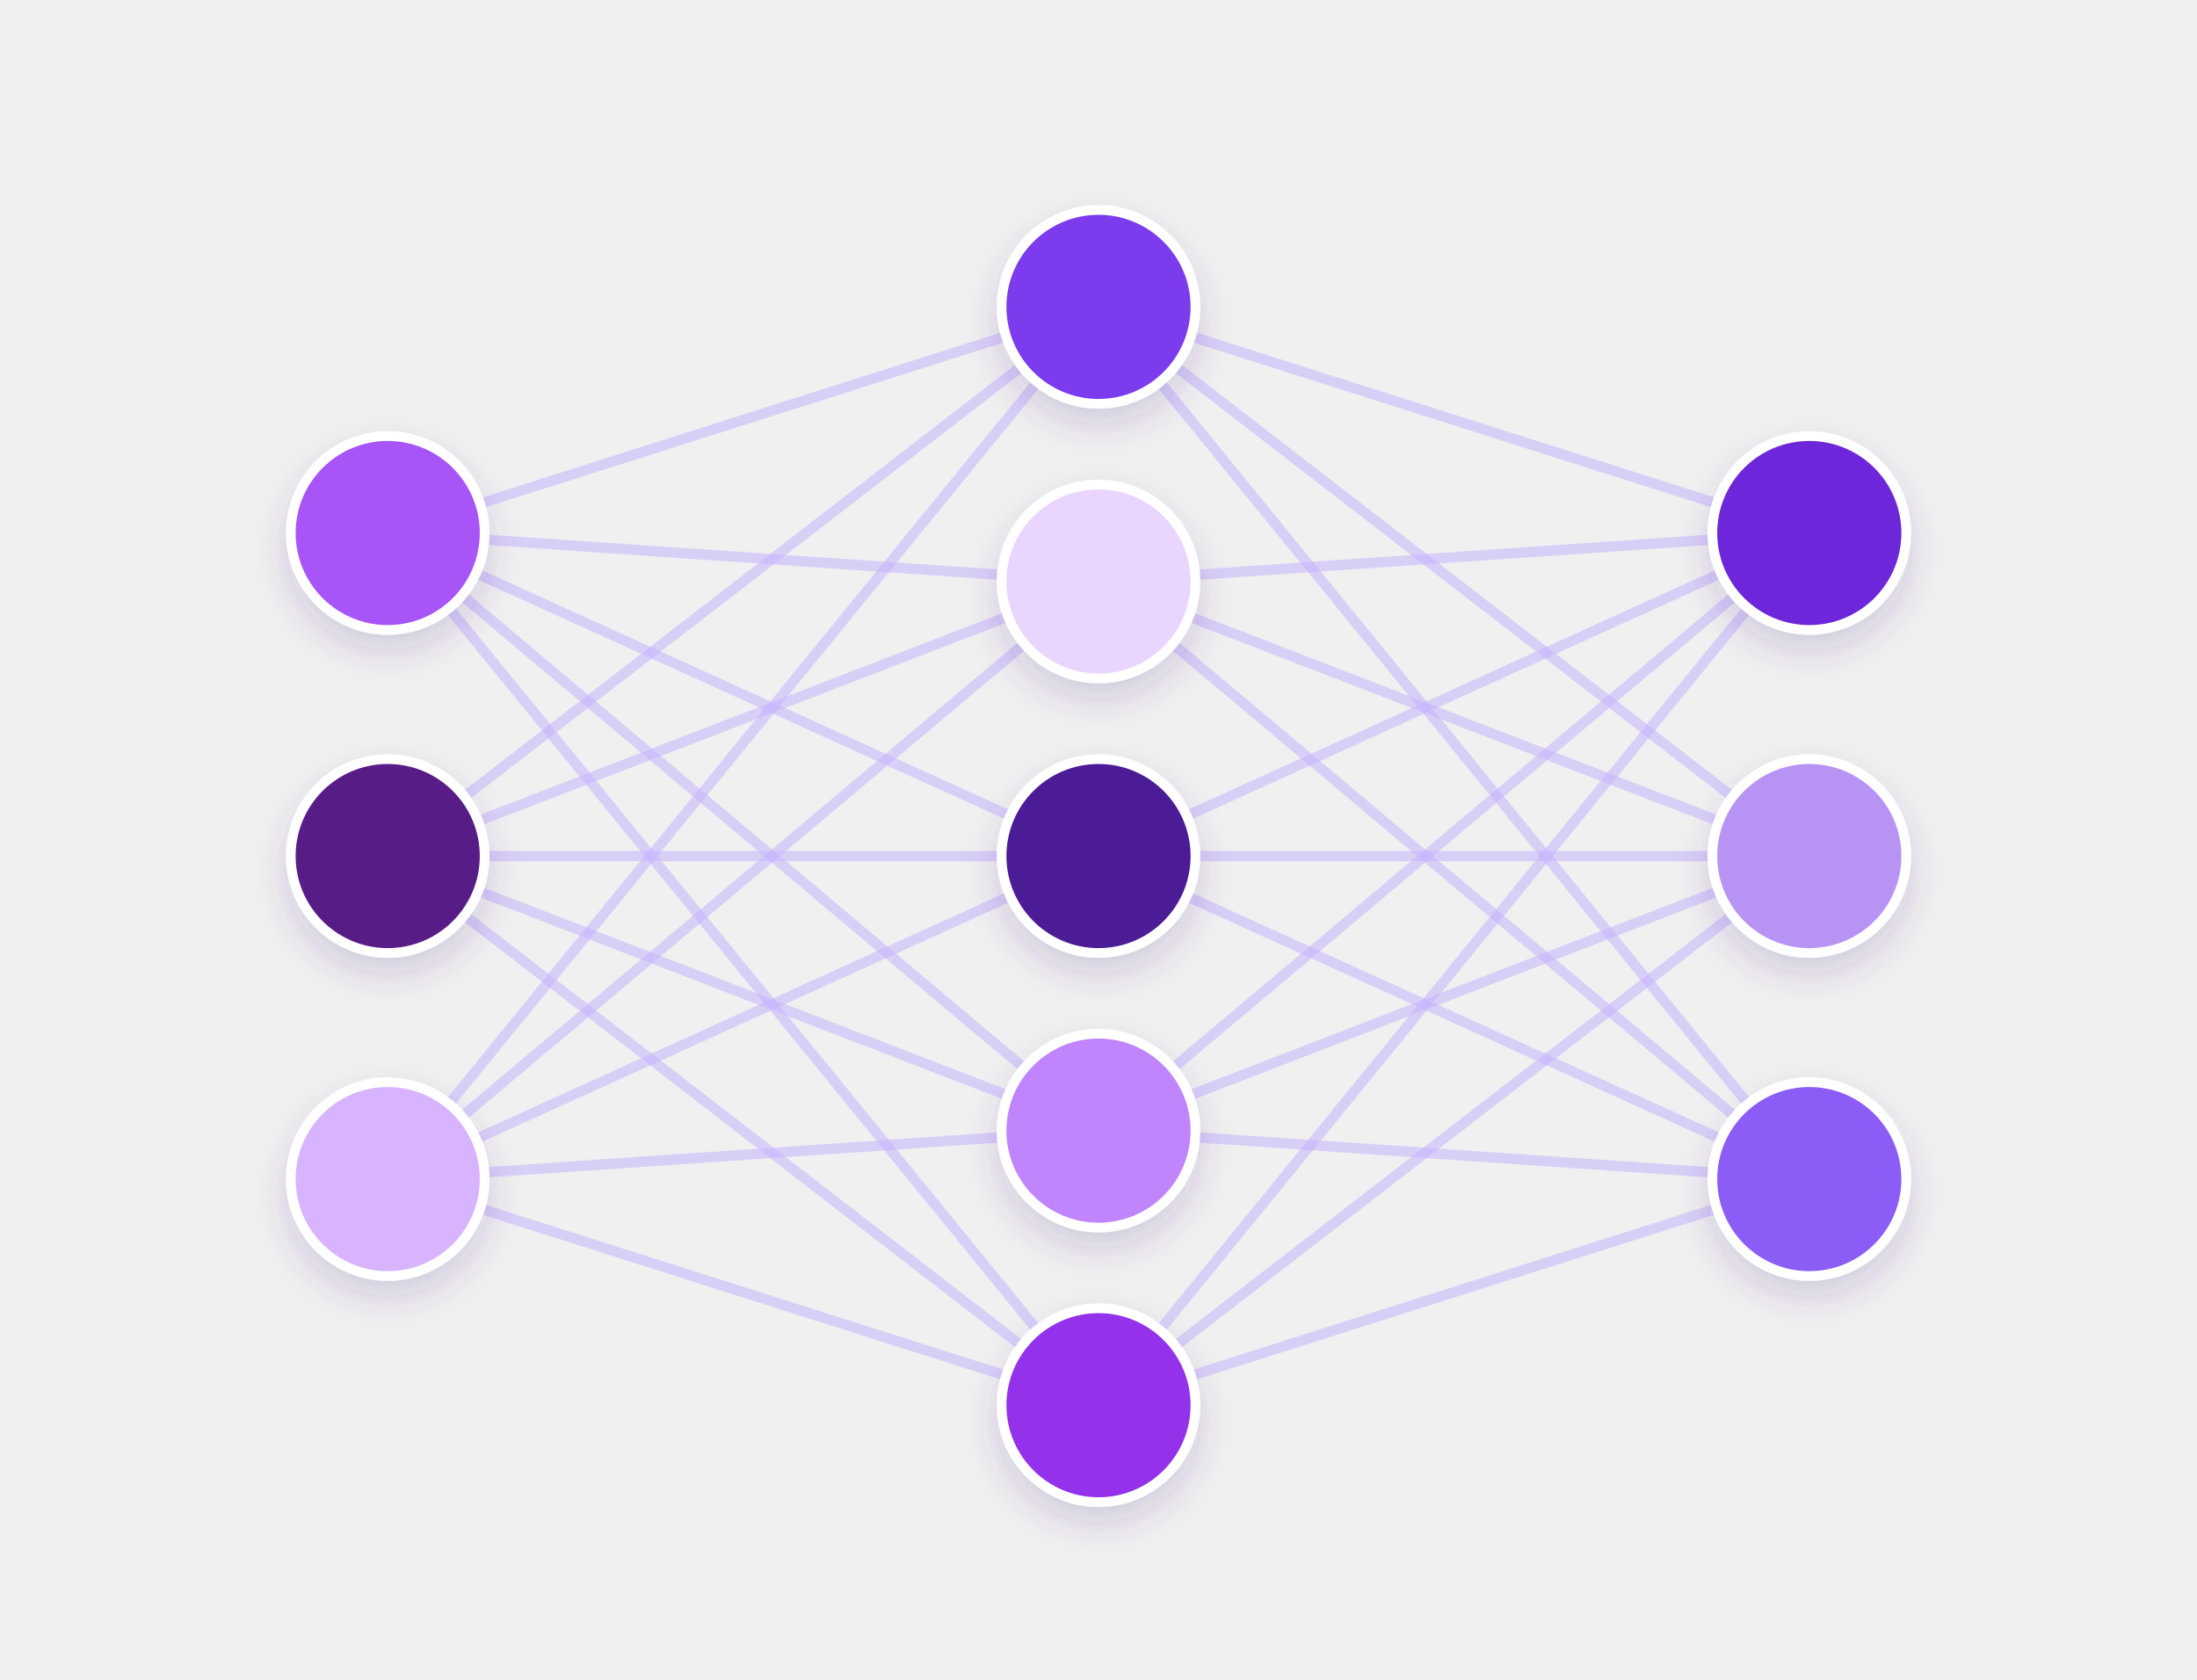
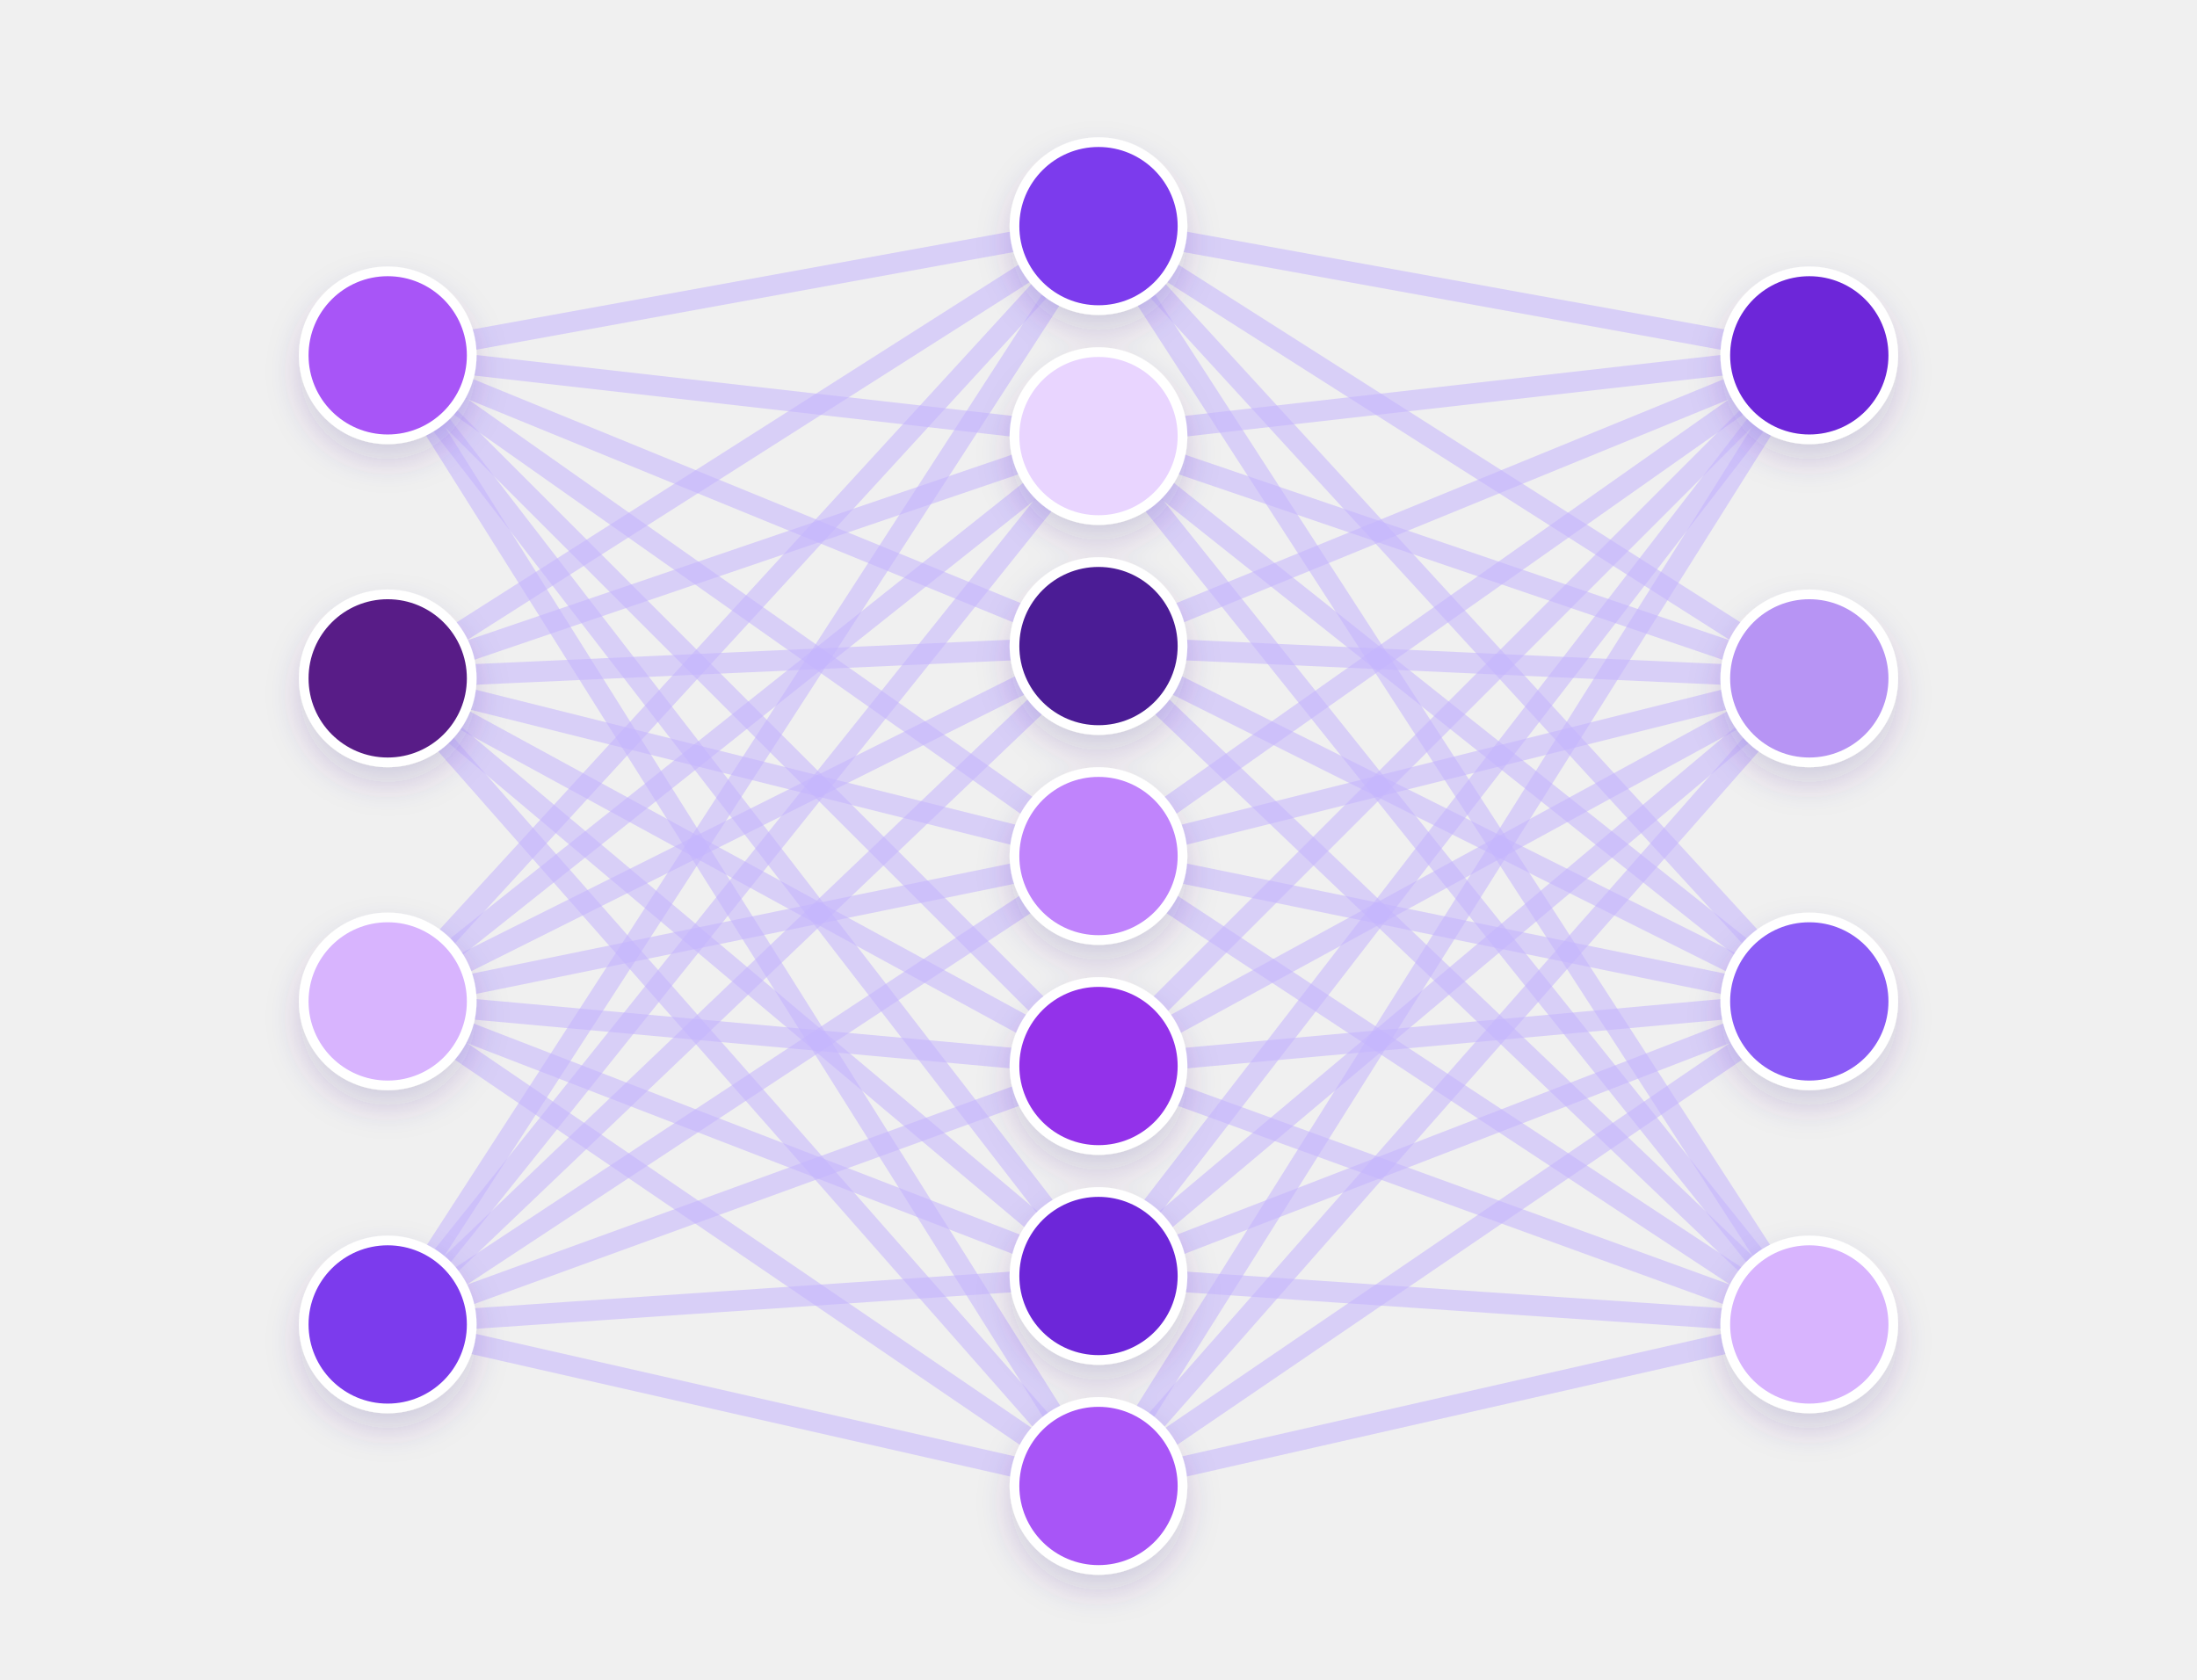
<svg xmlns="http://www.w3.org/2000/svg" width="680" height="520" viewBox="0 0 680 520">
  <defs>
    <style>
-       .link { stroke: #c4b5fd; stroke-width: 3.2; stroke-opacity: 0.55; stroke-linecap: round; }
+       .link { stroke: #c4b5fd; stroke-width: 6.4; stroke-opacity: 0.55; stroke-linecap: round; }
      .node { stroke: #ffffff; stroke-width: 3; }
    </style>
    <filter id="shadow" x="-30%" y="-30%" width="160%" height="160%">
      <feDropShadow dx="0" dy="5" stdDeviation="5" flood-color="#4c1d95" flood-opacity="0.18" />
    </filter>
  </defs>
-   <line class="link" x1="120" y1="165" x2="340" y2="95" />
-   <line class="link" x1="120" y1="165" x2="340" y2="180" />
-   <line class="link" x1="120" y1="165" x2="340" y2="265" />
-   <line class="link" x1="120" y1="165" x2="340" y2="350" />
-   <line class="link" x1="120" y1="165" x2="340" y2="435" />
-   <line class="link" x1="120" y1="265" x2="340" y2="95" />
-   <line class="link" x1="120" y1="265" x2="340" y2="180" />
-   <line class="link" x1="120" y1="265" x2="340" y2="265" />
-   <line class="link" x1="120" y1="265" x2="340" y2="350" />
-   <line class="link" x1="120" y1="265" x2="340" y2="435" />
-   <line class="link" x1="120" y1="365" x2="340" y2="95" />
-   <line class="link" x1="120" y1="365" x2="340" y2="180" />
-   <line class="link" x1="120" y1="365" x2="340" y2="265" />
-   <line class="link" x1="120" y1="365" x2="340" y2="350" />
-   <line class="link" x1="120" y1="365" x2="340" y2="435" />
-   <line class="link" x1="340" y1="95" x2="560" y2="165" />
-   <line class="link" x1="340" y1="95" x2="560" y2="265" />
-   <line class="link" x1="340" y1="95" x2="560" y2="365" />
-   <line class="link" x1="340" y1="180" x2="560" y2="165" />
-   <line class="link" x1="340" y1="180" x2="560" y2="265" />
-   <line class="link" x1="340" y1="180" x2="560" y2="365" />
-   <line class="link" x1="340" y1="265" x2="560" y2="165" />
-   <line class="link" x1="340" y1="265" x2="560" y2="265" />
-   <line class="link" x1="340" y1="265" x2="560" y2="365" />
-   <line class="link" x1="340" y1="350" x2="560" y2="165" />
-   <line class="link" x1="340" y1="350" x2="560" y2="265" />
-   <line class="link" x1="340" y1="350" x2="560" y2="365" />
-   <line class="link" x1="340" y1="435" x2="560" y2="165" />
-   <line class="link" x1="340" y1="435" x2="560" y2="265" />
-   <line class="link" x1="340" y1="435" x2="560" y2="365" />
+   <line class="link" x1="120" y1="110" x2="340" y2="70" />
+   <line class="link" x1="120" y1="110" x2="340" y2="135" />
+   <line class="link" x1="120" y1="110" x2="340" y2="200" />
+   <line class="link" x1="120" y1="110" x2="340" y2="265" />
+   <line class="link" x1="120" y1="110" x2="340" y2="330" />
+   <line class="link" x1="120" y1="110" x2="340" y2="395" />
+   <line class="link" x1="120" y1="110" x2="340" y2="460" />
+   <line class="link" x1="120" y1="210" x2="340" y2="70" />
+   <line class="link" x1="120" y1="210" x2="340" y2="135" />
+   <line class="link" x1="120" y1="210" x2="340" y2="200" />
+   <line class="link" x1="120" y1="210" x2="340" y2="265" />
+   <line class="link" x1="120" y1="210" x2="340" y2="330" />
+   <line class="link" x1="120" y1="210" x2="340" y2="395" />
+   <line class="link" x1="120" y1="210" x2="340" y2="460" />
+   <line class="link" x1="120" y1="310" x2="340" y2="70" />
+   <line class="link" x1="120" y1="310" x2="340" y2="135" />
+   <line class="link" x1="120" y1="310" x2="340" y2="200" />
+   <line class="link" x1="120" y1="310" x2="340" y2="265" />
+   <line class="link" x1="120" y1="310" x2="340" y2="330" />
+   <line class="link" x1="120" y1="310" x2="340" y2="395" />
+   <line class="link" x1="120" y1="310" x2="340" y2="460" />
+   <line class="link" x1="120" y1="410" x2="340" y2="70" />
+   <line class="link" x1="120" y1="410" x2="340" y2="135" />
+   <line class="link" x1="120" y1="410" x2="340" y2="200" />
+   <line class="link" x1="120" y1="410" x2="340" y2="265" />
+   <line class="link" x1="120" y1="410" x2="340" y2="330" />
+   <line class="link" x1="120" y1="410" x2="340" y2="395" />
+   <line class="link" x1="120" y1="410" x2="340" y2="460" />
+   <line class="link" x1="340" y1="70" x2="560" y2="110" />
+   <line class="link" x1="340" y1="70" x2="560" y2="210" />
+   <line class="link" x1="340" y1="70" x2="560" y2="310" />
+   <line class="link" x1="340" y1="70" x2="560" y2="410" />
+   <line class="link" x1="340" y1="135" x2="560" y2="110" />
+   <line class="link" x1="340" y1="135" x2="560" y2="210" />
+   <line class="link" x1="340" y1="135" x2="560" y2="310" />
+   <line class="link" x1="340" y1="135" x2="560" y2="410" />
+   <line class="link" x1="340" y1="200" x2="560" y2="110" />
+   <line class="link" x1="340" y1="200" x2="560" y2="210" />
+   <line class="link" x1="340" y1="200" x2="560" y2="310" />
+   <line class="link" x1="340" y1="200" x2="560" y2="410" />
+   <line class="link" x1="340" y1="265" x2="560" y2="110" />
+   <line class="link" x1="340" y1="265" x2="560" y2="210" />
+   <line class="link" x1="340" y1="265" x2="560" y2="310" />
+   <line class="link" x1="340" y1="265" x2="560" y2="410" />
+   <line class="link" x1="340" y1="330" x2="560" y2="110" />
+   <line class="link" x1="340" y1="330" x2="560" y2="210" />
+   <line class="link" x1="340" y1="330" x2="560" y2="310" />
+   <line class="link" x1="340" y1="330" x2="560" y2="410" />
+   <line class="link" x1="340" y1="395" x2="560" y2="110" />
+   <line class="link" x1="340" y1="395" x2="560" y2="210" />
+   <line class="link" x1="340" y1="395" x2="560" y2="310" />
+   <line class="link" x1="340" y1="395" x2="560" y2="410" />
+   <line class="link" x1="340" y1="460" x2="560" y2="110" />
+   <line class="link" x1="340" y1="460" x2="560" y2="210" />
+   <line class="link" x1="340" y1="460" x2="560" y2="310" />
+   <line class="link" x1="340" y1="460" x2="560" y2="410" />
  <g filter="url(#shadow)">
-     <circle class="node" cx="120" cy="165" r="30" fill="#a855f7" />
-     <circle class="node" cx="120" cy="265" r="30" fill="#581c87" />
-     <circle class="node" cx="120" cy="365" r="30" fill="#d8b4fe" />
-     <circle class="node" cx="340" cy="95" r="30" fill="#7c3aed" />
-     <circle class="node" cx="340" cy="180" r="30" fill="#e9d5ff" />
-     <circle class="node" cx="340" cy="265" r="30" fill="#4c1d95" />
-     <circle class="node" cx="340" cy="350" r="30" fill="#c084fc" />
-     <circle class="node" cx="340" cy="435" r="30" fill="#9333ea" />
-     <circle class="node" cx="560" cy="165" r="30" fill="#6d28d9" />
-     <circle class="node" cx="560" cy="265" r="30" fill="#b794f4" />
-     <circle class="node" cx="560" cy="365" r="30" fill="#8b5cf6" />
+     <circle class="node" cx="120" cy="110" r="26" fill="#a855f7" />
+     <circle class="node" cx="120" cy="210" r="26" fill="#581c87" />
+     <circle class="node" cx="120" cy="310" r="26" fill="#d8b4fe" />
+     <circle class="node" cx="120" cy="410" r="26" fill="#7c3aed" />
+     <circle class="node" cx="340" cy="70" r="26" fill="#7c3aed" />
+     <circle class="node" cx="340" cy="135" r="26" fill="#e9d5ff" />
+     <circle class="node" cx="340" cy="200" r="26" fill="#4c1d95" />
+     <circle class="node" cx="340" cy="265" r="26" fill="#c084fc" />
+     <circle class="node" cx="340" cy="330" r="26" fill="#9333ea" />
+     <circle class="node" cx="340" cy="395" r="26" fill="#6d28d9" />
+     <circle class="node" cx="340" cy="460" r="26" fill="#a855f7" />
+     <circle class="node" cx="560" cy="110" r="26" fill="#6d28d9" />
+     <circle class="node" cx="560" cy="210" r="26" fill="#b794f4" />
+     <circle class="node" cx="560" cy="310" r="26" fill="#8b5cf6" />
+     <circle class="node" cx="560" cy="410" r="26" fill="#d8b4fe" />
  </g>
</svg>
